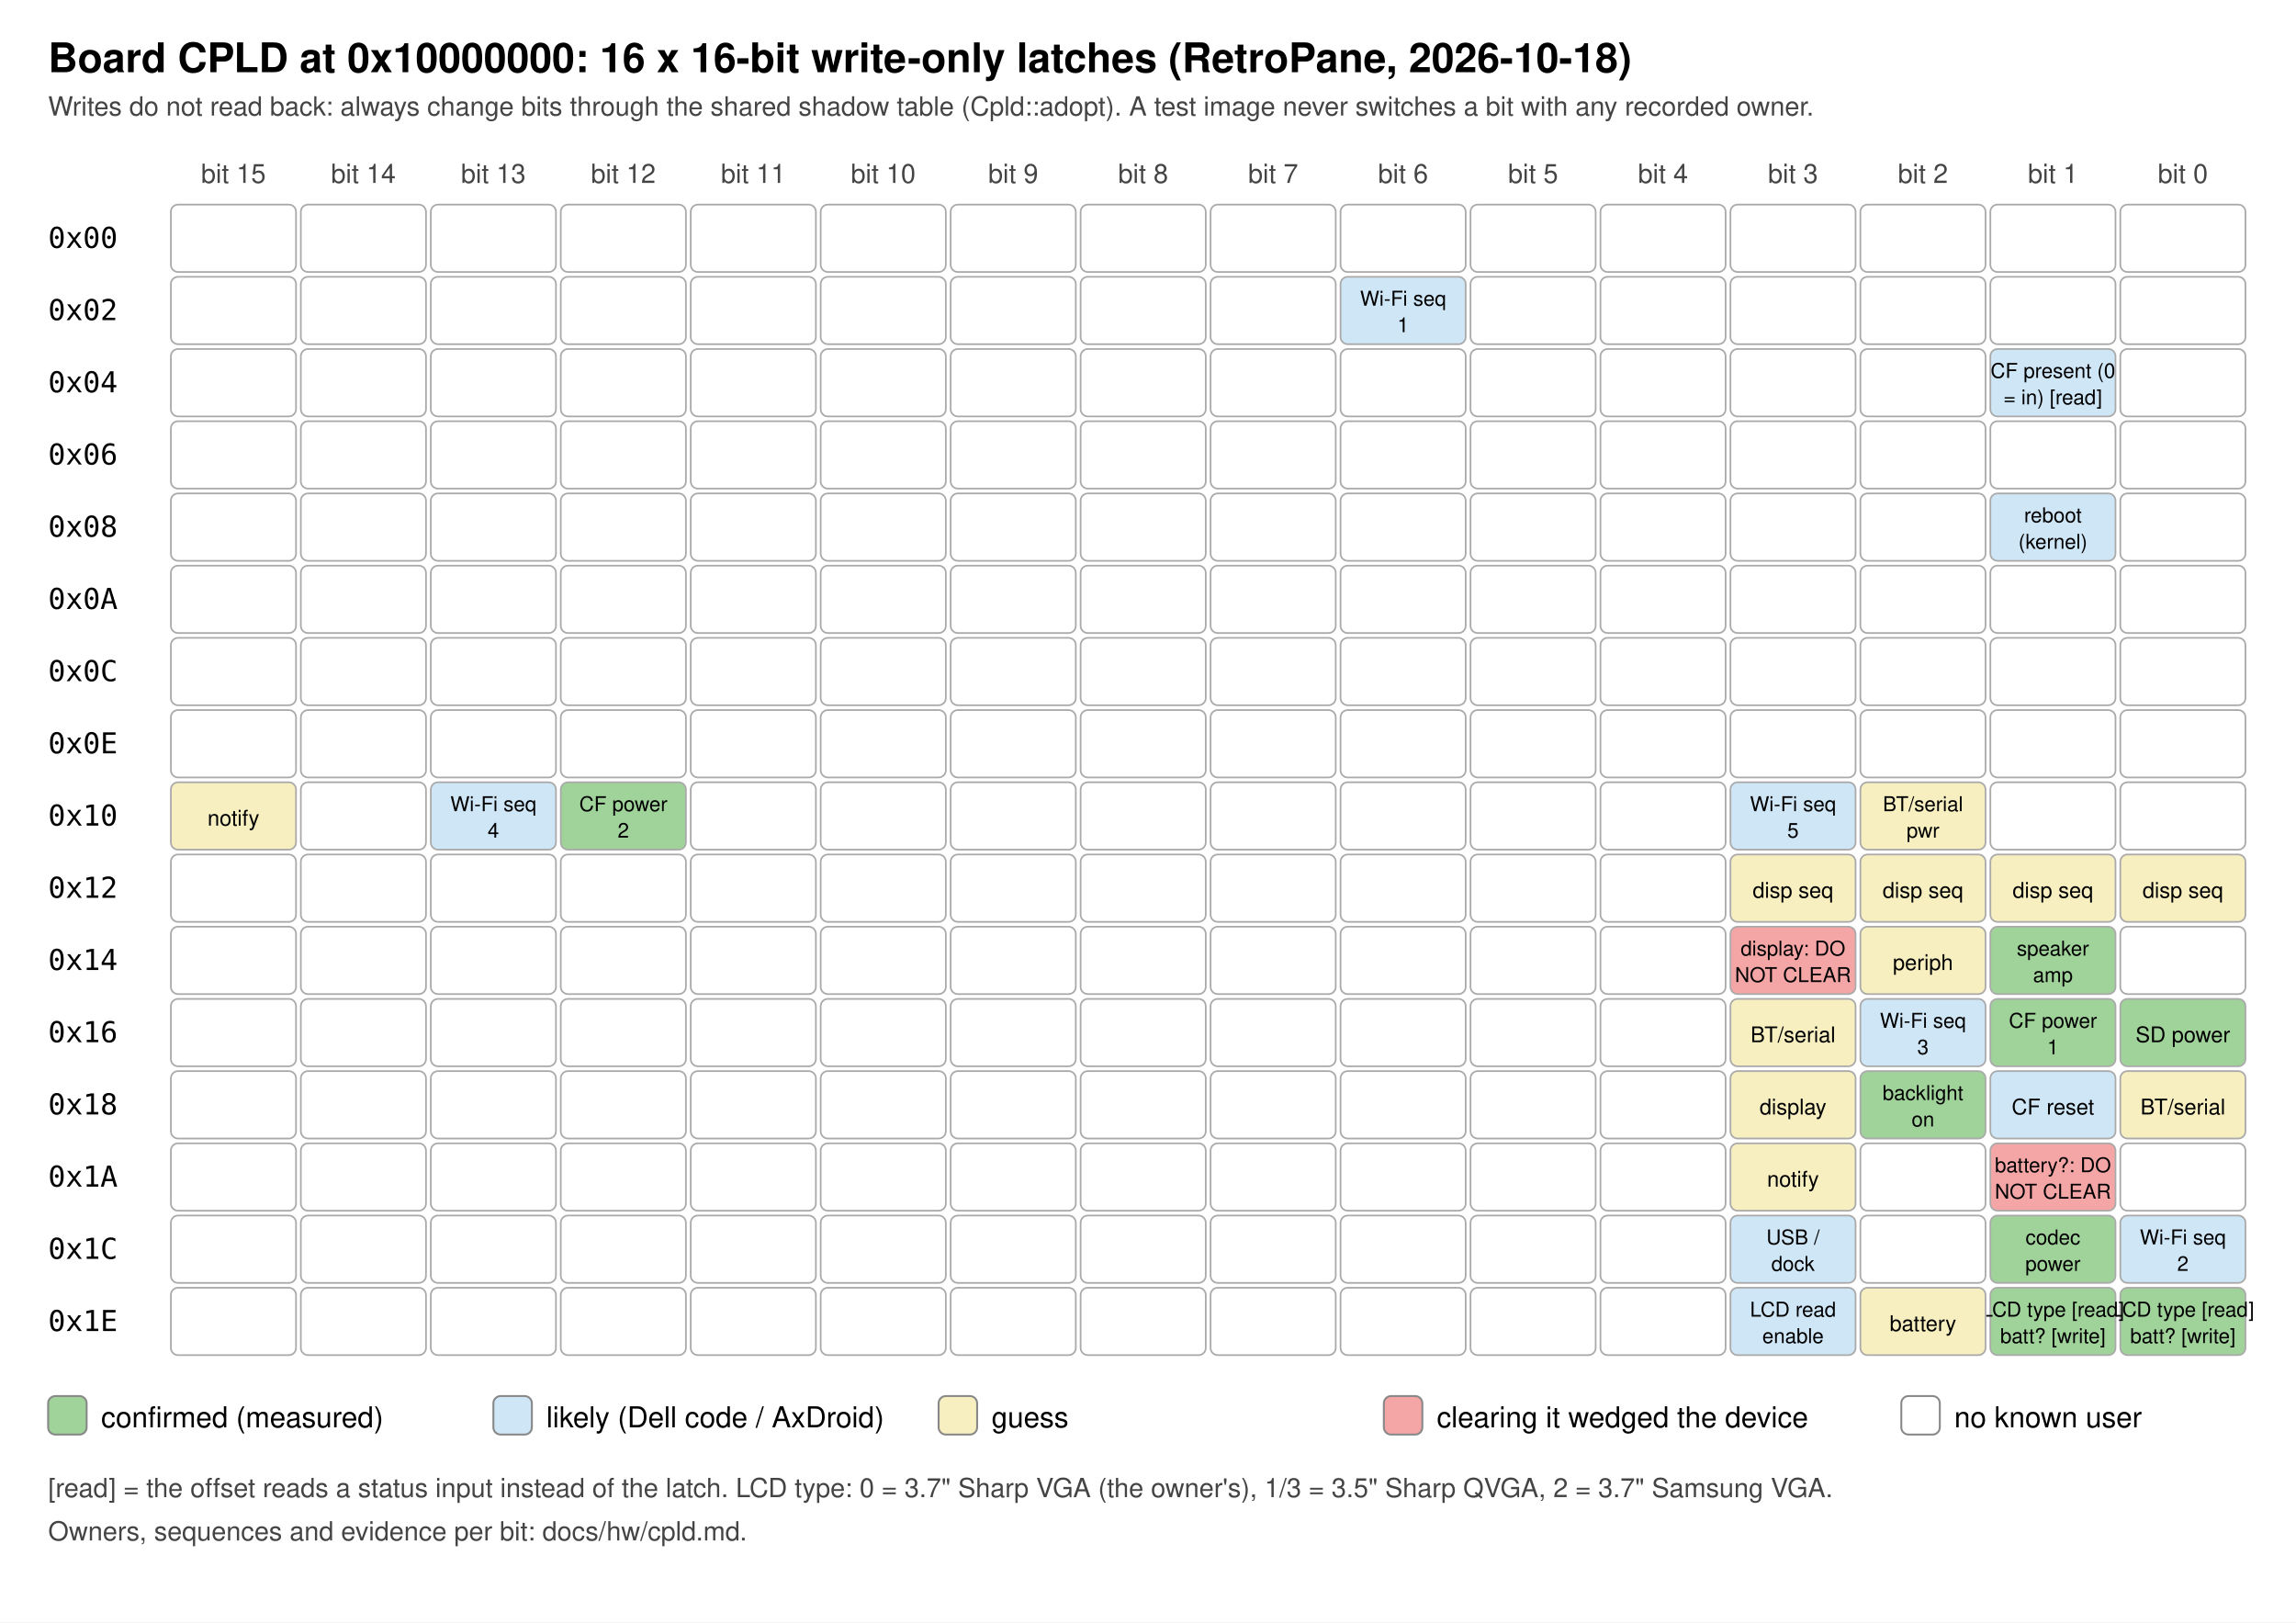
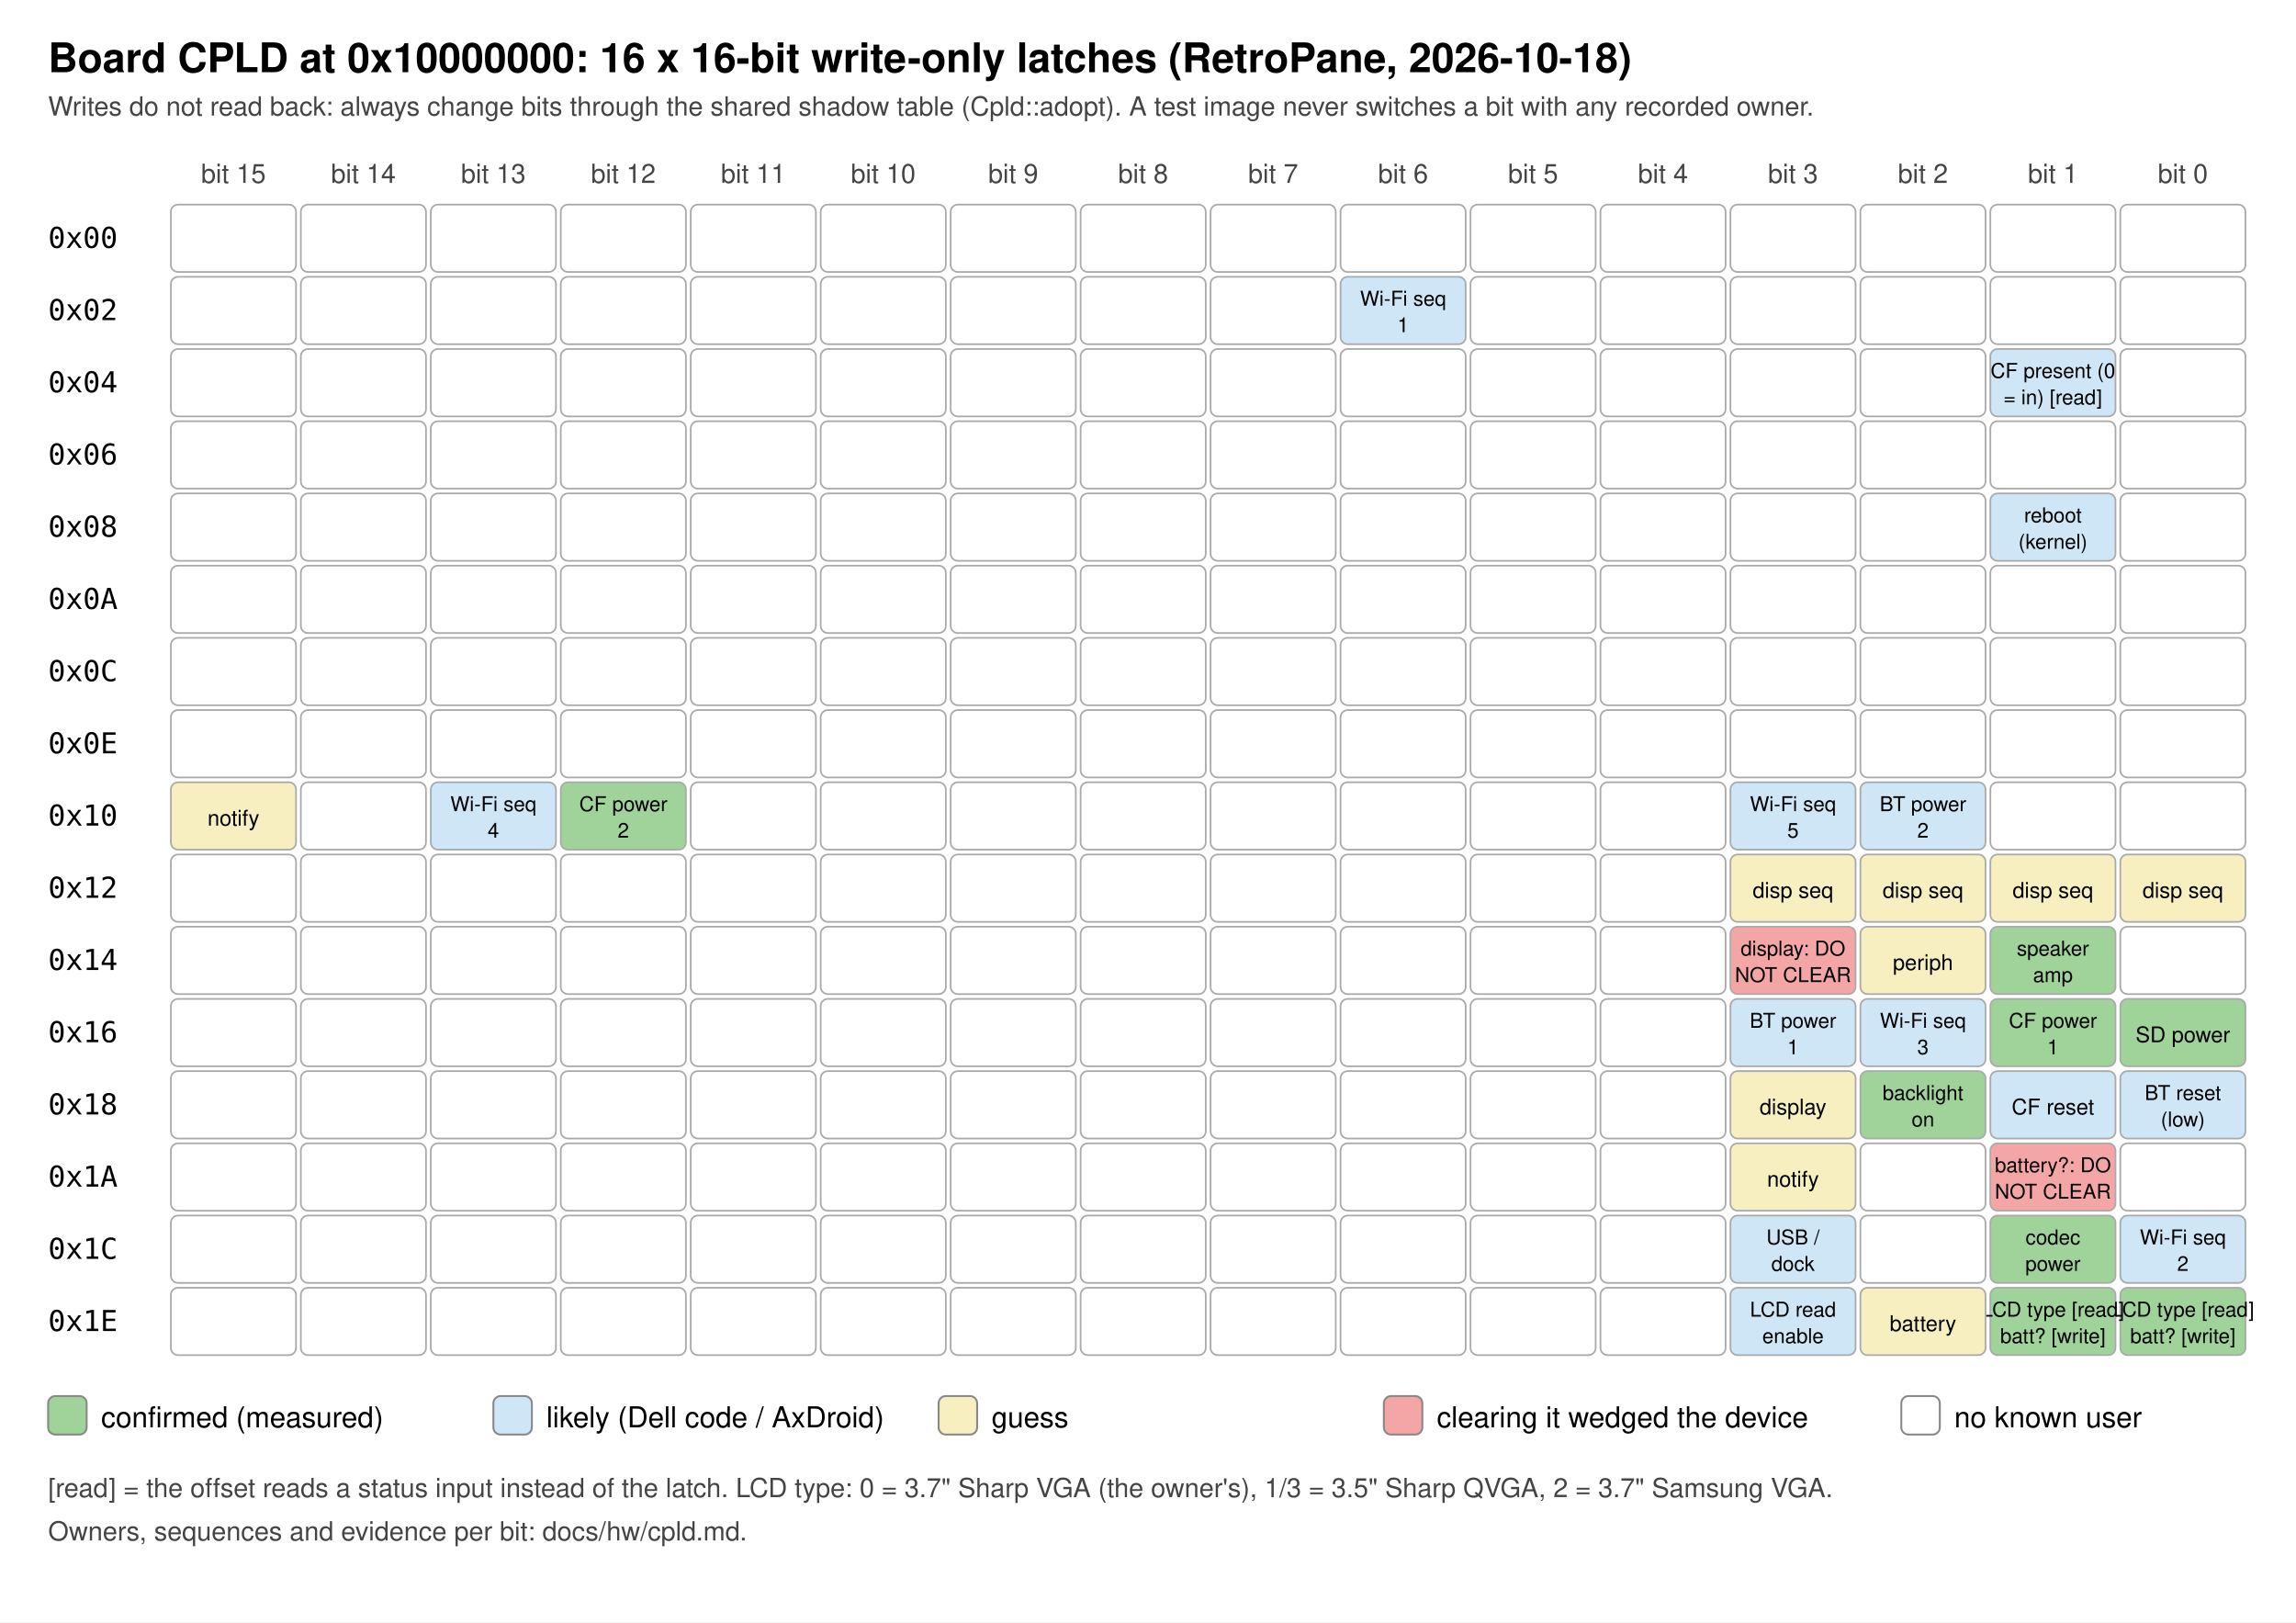
<svg xmlns="http://www.w3.org/2000/svg" viewBox="0 0 954 674" font-family="Segoe UI, Helvetica, Arial, sans-serif">
  <rect width="954" height="674" fill="#fff" />
  <text x="20" y="30" font-size="17" font-weight="600">Board CPLD at 0x10000000: 16 x 16-bit write-only latches (RetroPane, 2026-10-18)</text>
  <text x="20" y="48" font-size="11" fill="#444">Writes do not read back: always change bits through the shared shadow table (Cpld::adopt). A test image never switches a bit with any recorded owner.</text>
  <text x="907.0" y="76" font-size="11" text-anchor="middle" fill="#444">bit 0</text>
  <text x="853.0" y="76" font-size="11" text-anchor="middle" fill="#444">bit 1</text>
  <text x="799.0" y="76" font-size="11" text-anchor="middle" fill="#444">bit 2</text>
  <text x="745.0" y="76" font-size="11" text-anchor="middle" fill="#444">bit 3</text>
  <text x="691.0" y="76" font-size="11" text-anchor="middle" fill="#444">bit 4</text>
  <text x="637.0" y="76" font-size="11" text-anchor="middle" fill="#444">bit 5</text>
  <text x="583.0" y="76" font-size="11" text-anchor="middle" fill="#444">bit 6</text>
  <text x="529.0" y="76" font-size="11" text-anchor="middle" fill="#444">bit 7</text>
  <text x="475.0" y="76" font-size="11" text-anchor="middle" fill="#444">bit 8</text>
  <text x="421.0" y="76" font-size="11" text-anchor="middle" fill="#444">bit 9</text>
  <text x="367.0" y="76" font-size="11" text-anchor="middle" fill="#444">bit 10</text>
  <text x="313.0" y="76" font-size="11" text-anchor="middle" fill="#444">bit 11</text>
  <text x="259.0" y="76" font-size="11" text-anchor="middle" fill="#444">bit 12</text>
  <text x="205.0" y="76" font-size="11" text-anchor="middle" fill="#444">bit 13</text>
  <text x="151.0" y="76" font-size="11" text-anchor="middle" fill="#444">bit 14</text>
  <text x="97.0" y="76" font-size="11" text-anchor="middle" fill="#444">bit 15</text>
  <text x="20" y="103" font-size="12" font-family="Consolas, monospace">0x00</text>
  <rect x="881" y="85" width="52" height="28" rx="3" fill="#ffffff" stroke="#aaa" stroke-width="0.7" />
  <rect x="827" y="85" width="52" height="28" rx="3" fill="#ffffff" stroke="#aaa" stroke-width="0.7" />
  <rect x="773" y="85" width="52" height="28" rx="3" fill="#ffffff" stroke="#aaa" stroke-width="0.7" />
  <rect x="719" y="85" width="52" height="28" rx="3" fill="#ffffff" stroke="#aaa" stroke-width="0.7" />
  <rect x="665" y="85" width="52" height="28" rx="3" fill="#ffffff" stroke="#aaa" stroke-width="0.7" />
  <rect x="611" y="85" width="52" height="28" rx="3" fill="#ffffff" stroke="#aaa" stroke-width="0.7" />
  <rect x="557" y="85" width="52" height="28" rx="3" fill="#ffffff" stroke="#aaa" stroke-width="0.7" />
  <rect x="503" y="85" width="52" height="28" rx="3" fill="#ffffff" stroke="#aaa" stroke-width="0.7" />
  <rect x="449" y="85" width="52" height="28" rx="3" fill="#ffffff" stroke="#aaa" stroke-width="0.7" />
  <rect x="395" y="85" width="52" height="28" rx="3" fill="#ffffff" stroke="#aaa" stroke-width="0.7" />
  <rect x="341" y="85" width="52" height="28" rx="3" fill="#ffffff" stroke="#aaa" stroke-width="0.7" />
  <rect x="287" y="85" width="52" height="28" rx="3" fill="#ffffff" stroke="#aaa" stroke-width="0.7" />
  <rect x="233" y="85" width="52" height="28" rx="3" fill="#ffffff" stroke="#aaa" stroke-width="0.7" />
  <rect x="179" y="85" width="52" height="28" rx="3" fill="#ffffff" stroke="#aaa" stroke-width="0.7" />
  <rect x="125" y="85" width="52" height="28" rx="3" fill="#ffffff" stroke="#aaa" stroke-width="0.7" />
  <rect x="71" y="85" width="52" height="28" rx="3" fill="#ffffff" stroke="#aaa" stroke-width="0.7" />
  <text x="20" y="133" font-size="12" font-family="Consolas, monospace">0x02</text>
  <rect x="881" y="115" width="52" height="28" rx="3" fill="#ffffff" stroke="#aaa" stroke-width="0.7" />
  <rect x="827" y="115" width="52" height="28" rx="3" fill="#ffffff" stroke="#aaa" stroke-width="0.7" />
  <rect x="773" y="115" width="52" height="28" rx="3" fill="#ffffff" stroke="#aaa" stroke-width="0.7" />
  <rect x="719" y="115" width="52" height="28" rx="3" fill="#ffffff" stroke="#aaa" stroke-width="0.7" />
  <rect x="665" y="115" width="52" height="28" rx="3" fill="#ffffff" stroke="#aaa" stroke-width="0.7" />
  <rect x="611" y="115" width="52" height="28" rx="3" fill="#ffffff" stroke="#aaa" stroke-width="0.7" />
  <rect x="557" y="115" width="52" height="28" rx="3" fill="#cfe6f7" stroke="#aaa" stroke-width="0.7" />
  <text x="583.0" y="127" font-size="8.5" text-anchor="middle">Wi-Fi seq</text>
  <text x="583.0" y="138" font-size="8.5" text-anchor="middle">1</text>
  <rect x="503" y="115" width="52" height="28" rx="3" fill="#ffffff" stroke="#aaa" stroke-width="0.7" />
  <rect x="449" y="115" width="52" height="28" rx="3" fill="#ffffff" stroke="#aaa" stroke-width="0.7" />
  <rect x="395" y="115" width="52" height="28" rx="3" fill="#ffffff" stroke="#aaa" stroke-width="0.7" />
  <rect x="341" y="115" width="52" height="28" rx="3" fill="#ffffff" stroke="#aaa" stroke-width="0.7" />
  <rect x="287" y="115" width="52" height="28" rx="3" fill="#ffffff" stroke="#aaa" stroke-width="0.7" />
  <rect x="233" y="115" width="52" height="28" rx="3" fill="#ffffff" stroke="#aaa" stroke-width="0.7" />
  <rect x="179" y="115" width="52" height="28" rx="3" fill="#ffffff" stroke="#aaa" stroke-width="0.7" />
  <rect x="125" y="115" width="52" height="28" rx="3" fill="#ffffff" stroke="#aaa" stroke-width="0.7" />
  <rect x="71" y="115" width="52" height="28" rx="3" fill="#ffffff" stroke="#aaa" stroke-width="0.7" />
  <text x="20" y="163" font-size="12" font-family="Consolas, monospace">0x04</text>
  <rect x="881" y="145" width="52" height="28" rx="3" fill="#ffffff" stroke="#aaa" stroke-width="0.7" />
  <rect x="827" y="145" width="52" height="28" rx="3" fill="#cfe6f7" stroke="#aaa" stroke-width="0.7" />
  <text x="853.0" y="157" font-size="8.5" text-anchor="middle">CF present (0</text>
  <text x="853.0" y="168" font-size="8.5" text-anchor="middle">= in) [read]</text>
  <rect x="773" y="145" width="52" height="28" rx="3" fill="#ffffff" stroke="#aaa" stroke-width="0.7" />
  <rect x="719" y="145" width="52" height="28" rx="3" fill="#ffffff" stroke="#aaa" stroke-width="0.7" />
  <rect x="665" y="145" width="52" height="28" rx="3" fill="#ffffff" stroke="#aaa" stroke-width="0.7" />
  <rect x="611" y="145" width="52" height="28" rx="3" fill="#ffffff" stroke="#aaa" stroke-width="0.7" />
  <rect x="557" y="145" width="52" height="28" rx="3" fill="#ffffff" stroke="#aaa" stroke-width="0.7" />
  <rect x="503" y="145" width="52" height="28" rx="3" fill="#ffffff" stroke="#aaa" stroke-width="0.7" />
  <rect x="449" y="145" width="52" height="28" rx="3" fill="#ffffff" stroke="#aaa" stroke-width="0.7" />
  <rect x="395" y="145" width="52" height="28" rx="3" fill="#ffffff" stroke="#aaa" stroke-width="0.7" />
  <rect x="341" y="145" width="52" height="28" rx="3" fill="#ffffff" stroke="#aaa" stroke-width="0.7" />
  <rect x="287" y="145" width="52" height="28" rx="3" fill="#ffffff" stroke="#aaa" stroke-width="0.7" />
  <rect x="233" y="145" width="52" height="28" rx="3" fill="#ffffff" stroke="#aaa" stroke-width="0.7" />
  <rect x="179" y="145" width="52" height="28" rx="3" fill="#ffffff" stroke="#aaa" stroke-width="0.7" />
  <rect x="125" y="145" width="52" height="28" rx="3" fill="#ffffff" stroke="#aaa" stroke-width="0.7" />
  <rect x="71" y="145" width="52" height="28" rx="3" fill="#ffffff" stroke="#aaa" stroke-width="0.7" />
  <text x="20" y="193" font-size="12" font-family="Consolas, monospace">0x06</text>
  <rect x="881" y="175" width="52" height="28" rx="3" fill="#ffffff" stroke="#aaa" stroke-width="0.7" />
  <rect x="827" y="175" width="52" height="28" rx="3" fill="#ffffff" stroke="#aaa" stroke-width="0.7" />
  <rect x="773" y="175" width="52" height="28" rx="3" fill="#ffffff" stroke="#aaa" stroke-width="0.7" />
  <rect x="719" y="175" width="52" height="28" rx="3" fill="#ffffff" stroke="#aaa" stroke-width="0.7" />
  <rect x="665" y="175" width="52" height="28" rx="3" fill="#ffffff" stroke="#aaa" stroke-width="0.7" />
  <rect x="611" y="175" width="52" height="28" rx="3" fill="#ffffff" stroke="#aaa" stroke-width="0.7" />
  <rect x="557" y="175" width="52" height="28" rx="3" fill="#ffffff" stroke="#aaa" stroke-width="0.7" />
  <rect x="503" y="175" width="52" height="28" rx="3" fill="#ffffff" stroke="#aaa" stroke-width="0.7" />
  <rect x="449" y="175" width="52" height="28" rx="3" fill="#ffffff" stroke="#aaa" stroke-width="0.7" />
  <rect x="395" y="175" width="52" height="28" rx="3" fill="#ffffff" stroke="#aaa" stroke-width="0.7" />
  <rect x="341" y="175" width="52" height="28" rx="3" fill="#ffffff" stroke="#aaa" stroke-width="0.7" />
  <rect x="287" y="175" width="52" height="28" rx="3" fill="#ffffff" stroke="#aaa" stroke-width="0.7" />
  <rect x="233" y="175" width="52" height="28" rx="3" fill="#ffffff" stroke="#aaa" stroke-width="0.7" />
  <rect x="179" y="175" width="52" height="28" rx="3" fill="#ffffff" stroke="#aaa" stroke-width="0.7" />
  <rect x="125" y="175" width="52" height="28" rx="3" fill="#ffffff" stroke="#aaa" stroke-width="0.7" />
  <rect x="71" y="175" width="52" height="28" rx="3" fill="#ffffff" stroke="#aaa" stroke-width="0.7" />
  <text x="20" y="223" font-size="12" font-family="Consolas, monospace">0x08</text>
  <rect x="881" y="205" width="52" height="28" rx="3" fill="#ffffff" stroke="#aaa" stroke-width="0.7" />
  <rect x="827" y="205" width="52" height="28" rx="3" fill="#cfe6f7" stroke="#aaa" stroke-width="0.7" />
  <text x="853.0" y="217" font-size="8.5" text-anchor="middle">reboot</text>
  <text x="853.0" y="228" font-size="8.5" text-anchor="middle">(kernel)</text>
  <rect x="773" y="205" width="52" height="28" rx="3" fill="#ffffff" stroke="#aaa" stroke-width="0.7" />
  <rect x="719" y="205" width="52" height="28" rx="3" fill="#ffffff" stroke="#aaa" stroke-width="0.7" />
  <rect x="665" y="205" width="52" height="28" rx="3" fill="#ffffff" stroke="#aaa" stroke-width="0.7" />
  <rect x="611" y="205" width="52" height="28" rx="3" fill="#ffffff" stroke="#aaa" stroke-width="0.7" />
  <rect x="557" y="205" width="52" height="28" rx="3" fill="#ffffff" stroke="#aaa" stroke-width="0.7" />
  <rect x="503" y="205" width="52" height="28" rx="3" fill="#ffffff" stroke="#aaa" stroke-width="0.7" />
  <rect x="449" y="205" width="52" height="28" rx="3" fill="#ffffff" stroke="#aaa" stroke-width="0.7" />
  <rect x="395" y="205" width="52" height="28" rx="3" fill="#ffffff" stroke="#aaa" stroke-width="0.7" />
  <rect x="341" y="205" width="52" height="28" rx="3" fill="#ffffff" stroke="#aaa" stroke-width="0.7" />
  <rect x="287" y="205" width="52" height="28" rx="3" fill="#ffffff" stroke="#aaa" stroke-width="0.7" />
  <rect x="233" y="205" width="52" height="28" rx="3" fill="#ffffff" stroke="#aaa" stroke-width="0.7" />
  <rect x="179" y="205" width="52" height="28" rx="3" fill="#ffffff" stroke="#aaa" stroke-width="0.7" />
  <rect x="125" y="205" width="52" height="28" rx="3" fill="#ffffff" stroke="#aaa" stroke-width="0.7" />
  <rect x="71" y="205" width="52" height="28" rx="3" fill="#ffffff" stroke="#aaa" stroke-width="0.7" />
  <text x="20" y="253" font-size="12" font-family="Consolas, monospace">0x0A</text>
  <rect x="881" y="235" width="52" height="28" rx="3" fill="#ffffff" stroke="#aaa" stroke-width="0.7" />
  <rect x="827" y="235" width="52" height="28" rx="3" fill="#ffffff" stroke="#aaa" stroke-width="0.7" />
  <rect x="773" y="235" width="52" height="28" rx="3" fill="#ffffff" stroke="#aaa" stroke-width="0.7" />
  <rect x="719" y="235" width="52" height="28" rx="3" fill="#ffffff" stroke="#aaa" stroke-width="0.7" />
  <rect x="665" y="235" width="52" height="28" rx="3" fill="#ffffff" stroke="#aaa" stroke-width="0.7" />
  <rect x="611" y="235" width="52" height="28" rx="3" fill="#ffffff" stroke="#aaa" stroke-width="0.7" />
  <rect x="557" y="235" width="52" height="28" rx="3" fill="#ffffff" stroke="#aaa" stroke-width="0.7" />
  <rect x="503" y="235" width="52" height="28" rx="3" fill="#ffffff" stroke="#aaa" stroke-width="0.7" />
  <rect x="449" y="235" width="52" height="28" rx="3" fill="#ffffff" stroke="#aaa" stroke-width="0.7" />
  <rect x="395" y="235" width="52" height="28" rx="3" fill="#ffffff" stroke="#aaa" stroke-width="0.7" />
  <rect x="341" y="235" width="52" height="28" rx="3" fill="#ffffff" stroke="#aaa" stroke-width="0.7" />
  <rect x="287" y="235" width="52" height="28" rx="3" fill="#ffffff" stroke="#aaa" stroke-width="0.7" />
  <rect x="233" y="235" width="52" height="28" rx="3" fill="#ffffff" stroke="#aaa" stroke-width="0.7" />
  <rect x="179" y="235" width="52" height="28" rx="3" fill="#ffffff" stroke="#aaa" stroke-width="0.7" />
  <rect x="125" y="235" width="52" height="28" rx="3" fill="#ffffff" stroke="#aaa" stroke-width="0.7" />
  <rect x="71" y="235" width="52" height="28" rx="3" fill="#ffffff" stroke="#aaa" stroke-width="0.7" />
  <text x="20" y="283" font-size="12" font-family="Consolas, monospace">0x0C</text>
  <rect x="881" y="265" width="52" height="28" rx="3" fill="#ffffff" stroke="#aaa" stroke-width="0.7" />
  <rect x="827" y="265" width="52" height="28" rx="3" fill="#ffffff" stroke="#aaa" stroke-width="0.7" />
  <rect x="773" y="265" width="52" height="28" rx="3" fill="#ffffff" stroke="#aaa" stroke-width="0.7" />
  <rect x="719" y="265" width="52" height="28" rx="3" fill="#ffffff" stroke="#aaa" stroke-width="0.7" />
  <rect x="665" y="265" width="52" height="28" rx="3" fill="#ffffff" stroke="#aaa" stroke-width="0.7" />
  <rect x="611" y="265" width="52" height="28" rx="3" fill="#ffffff" stroke="#aaa" stroke-width="0.7" />
  <rect x="557" y="265" width="52" height="28" rx="3" fill="#ffffff" stroke="#aaa" stroke-width="0.7" />
  <rect x="503" y="265" width="52" height="28" rx="3" fill="#ffffff" stroke="#aaa" stroke-width="0.7" />
  <rect x="449" y="265" width="52" height="28" rx="3" fill="#ffffff" stroke="#aaa" stroke-width="0.7" />
  <rect x="395" y="265" width="52" height="28" rx="3" fill="#ffffff" stroke="#aaa" stroke-width="0.7" />
  <rect x="341" y="265" width="52" height="28" rx="3" fill="#ffffff" stroke="#aaa" stroke-width="0.7" />
  <rect x="287" y="265" width="52" height="28" rx="3" fill="#ffffff" stroke="#aaa" stroke-width="0.7" />
  <rect x="233" y="265" width="52" height="28" rx="3" fill="#ffffff" stroke="#aaa" stroke-width="0.7" />
  <rect x="179" y="265" width="52" height="28" rx="3" fill="#ffffff" stroke="#aaa" stroke-width="0.7" />
  <rect x="125" y="265" width="52" height="28" rx="3" fill="#ffffff" stroke="#aaa" stroke-width="0.7" />
  <rect x="71" y="265" width="52" height="28" rx="3" fill="#ffffff" stroke="#aaa" stroke-width="0.7" />
  <text x="20" y="313" font-size="12" font-family="Consolas, monospace">0x0E</text>
  <rect x="881" y="295" width="52" height="28" rx="3" fill="#ffffff" stroke="#aaa" stroke-width="0.7" />
  <rect x="827" y="295" width="52" height="28" rx="3" fill="#ffffff" stroke="#aaa" stroke-width="0.7" />
  <rect x="773" y="295" width="52" height="28" rx="3" fill="#ffffff" stroke="#aaa" stroke-width="0.7" />
  <rect x="719" y="295" width="52" height="28" rx="3" fill="#ffffff" stroke="#aaa" stroke-width="0.7" />
  <rect x="665" y="295" width="52" height="28" rx="3" fill="#ffffff" stroke="#aaa" stroke-width="0.7" />
  <rect x="611" y="295" width="52" height="28" rx="3" fill="#ffffff" stroke="#aaa" stroke-width="0.7" />
  <rect x="557" y="295" width="52" height="28" rx="3" fill="#ffffff" stroke="#aaa" stroke-width="0.7" />
  <rect x="503" y="295" width="52" height="28" rx="3" fill="#ffffff" stroke="#aaa" stroke-width="0.7" />
  <rect x="449" y="295" width="52" height="28" rx="3" fill="#ffffff" stroke="#aaa" stroke-width="0.7" />
  <rect x="395" y="295" width="52" height="28" rx="3" fill="#ffffff" stroke="#aaa" stroke-width="0.7" />
  <rect x="341" y="295" width="52" height="28" rx="3" fill="#ffffff" stroke="#aaa" stroke-width="0.7" />
  <rect x="287" y="295" width="52" height="28" rx="3" fill="#ffffff" stroke="#aaa" stroke-width="0.7" />
  <rect x="233" y="295" width="52" height="28" rx="3" fill="#ffffff" stroke="#aaa" stroke-width="0.7" />
  <rect x="179" y="295" width="52" height="28" rx="3" fill="#ffffff" stroke="#aaa" stroke-width="0.7" />
  <rect x="125" y="295" width="52" height="28" rx="3" fill="#ffffff" stroke="#aaa" stroke-width="0.7" />
  <rect x="71" y="295" width="52" height="28" rx="3" fill="#ffffff" stroke="#aaa" stroke-width="0.7" />
  <text x="20" y="343" font-size="12" font-family="Consolas, monospace">0x10</text>
  <rect x="881" y="325" width="52" height="28" rx="3" fill="#ffffff" stroke="#aaa" stroke-width="0.7" />
  <rect x="827" y="325" width="52" height="28" rx="3" fill="#ffffff" stroke="#aaa" stroke-width="0.7" />
-   <rect x="773" y="325" width="52" height="28" rx="3" fill="#f7efc0" stroke="#aaa" stroke-width="0.7" />
-   <text x="799.0" y="337" font-size="8.5" text-anchor="middle">BT/serial</text>
-   <text x="799.0" y="348" font-size="8.5" text-anchor="middle">pwr</text>
+   <rect x="773" y="325" width="52" height="28" rx="3" fill="#cfe6f7" stroke="#aaa" stroke-width="0.7" />
+   <text x="799.0" y="337" font-size="8.5" text-anchor="middle">BT power</text>
+   <text x="799.0" y="348" font-size="8.5" text-anchor="middle">2</text>
  <rect x="719" y="325" width="52" height="28" rx="3" fill="#cfe6f7" stroke="#aaa" stroke-width="0.7" />
  <text x="745.0" y="337" font-size="8.5" text-anchor="middle">Wi-Fi seq</text>
  <text x="745.0" y="348" font-size="8.5" text-anchor="middle">5</text>
  <rect x="665" y="325" width="52" height="28" rx="3" fill="#ffffff" stroke="#aaa" stroke-width="0.7" />
  <rect x="611" y="325" width="52" height="28" rx="3" fill="#ffffff" stroke="#aaa" stroke-width="0.7" />
  <rect x="557" y="325" width="52" height="28" rx="3" fill="#ffffff" stroke="#aaa" stroke-width="0.7" />
  <rect x="503" y="325" width="52" height="28" rx="3" fill="#ffffff" stroke="#aaa" stroke-width="0.7" />
  <rect x="449" y="325" width="52" height="28" rx="3" fill="#ffffff" stroke="#aaa" stroke-width="0.7" />
  <rect x="395" y="325" width="52" height="28" rx="3" fill="#ffffff" stroke="#aaa" stroke-width="0.7" />
  <rect x="341" y="325" width="52" height="28" rx="3" fill="#ffffff" stroke="#aaa" stroke-width="0.7" />
  <rect x="287" y="325" width="52" height="28" rx="3" fill="#ffffff" stroke="#aaa" stroke-width="0.7" />
  <rect x="233" y="325" width="52" height="28" rx="3" fill="#9fd39a" stroke="#aaa" stroke-width="0.7" />
  <text x="259.0" y="337" font-size="8.5" text-anchor="middle">CF power</text>
  <text x="259.0" y="348" font-size="8.5" text-anchor="middle">2</text>
  <rect x="179" y="325" width="52" height="28" rx="3" fill="#cfe6f7" stroke="#aaa" stroke-width="0.7" />
  <text x="205.0" y="337" font-size="8.5" text-anchor="middle">Wi-Fi seq</text>
  <text x="205.0" y="348" font-size="8.5" text-anchor="middle">4</text>
  <rect x="125" y="325" width="52" height="28" rx="3" fill="#ffffff" stroke="#aaa" stroke-width="0.7" />
  <rect x="71" y="325" width="52" height="28" rx="3" fill="#f7efc0" stroke="#aaa" stroke-width="0.7" />
  <text x="97.0" y="343" font-size="9" text-anchor="middle">notify</text>
  <text x="20" y="373" font-size="12" font-family="Consolas, monospace">0x12</text>
  <rect x="881" y="355" width="52" height="28" rx="3" fill="#f7efc0" stroke="#aaa" stroke-width="0.7" />
  <text x="907.0" y="373" font-size="9" text-anchor="middle">disp seq</text>
  <rect x="827" y="355" width="52" height="28" rx="3" fill="#f7efc0" stroke="#aaa" stroke-width="0.7" />
  <text x="853.0" y="373" font-size="9" text-anchor="middle">disp seq</text>
  <rect x="773" y="355" width="52" height="28" rx="3" fill="#f7efc0" stroke="#aaa" stroke-width="0.7" />
  <text x="799.0" y="373" font-size="9" text-anchor="middle">disp seq</text>
  <rect x="719" y="355" width="52" height="28" rx="3" fill="#f7efc0" stroke="#aaa" stroke-width="0.7" />
  <text x="745.0" y="373" font-size="9" text-anchor="middle">disp seq</text>
  <rect x="665" y="355" width="52" height="28" rx="3" fill="#ffffff" stroke="#aaa" stroke-width="0.7" />
  <rect x="611" y="355" width="52" height="28" rx="3" fill="#ffffff" stroke="#aaa" stroke-width="0.7" />
  <rect x="557" y="355" width="52" height="28" rx="3" fill="#ffffff" stroke="#aaa" stroke-width="0.7" />
  <rect x="503" y="355" width="52" height="28" rx="3" fill="#ffffff" stroke="#aaa" stroke-width="0.7" />
  <rect x="449" y="355" width="52" height="28" rx="3" fill="#ffffff" stroke="#aaa" stroke-width="0.7" />
  <rect x="395" y="355" width="52" height="28" rx="3" fill="#ffffff" stroke="#aaa" stroke-width="0.7" />
  <rect x="341" y="355" width="52" height="28" rx="3" fill="#ffffff" stroke="#aaa" stroke-width="0.7" />
  <rect x="287" y="355" width="52" height="28" rx="3" fill="#ffffff" stroke="#aaa" stroke-width="0.7" />
  <rect x="233" y="355" width="52" height="28" rx="3" fill="#ffffff" stroke="#aaa" stroke-width="0.7" />
  <rect x="179" y="355" width="52" height="28" rx="3" fill="#ffffff" stroke="#aaa" stroke-width="0.7" />
  <rect x="125" y="355" width="52" height="28" rx="3" fill="#ffffff" stroke="#aaa" stroke-width="0.7" />
  <rect x="71" y="355" width="52" height="28" rx="3" fill="#ffffff" stroke="#aaa" stroke-width="0.7" />
  <text x="20" y="403" font-size="12" font-family="Consolas, monospace">0x14</text>
  <rect x="881" y="385" width="52" height="28" rx="3" fill="#ffffff" stroke="#aaa" stroke-width="0.7" />
  <rect x="827" y="385" width="52" height="28" rx="3" fill="#9fd39a" stroke="#aaa" stroke-width="0.7" />
  <text x="853.0" y="397" font-size="8.5" text-anchor="middle">speaker</text>
  <text x="853.0" y="408" font-size="8.5" text-anchor="middle">amp</text>
  <rect x="773" y="385" width="52" height="28" rx="3" fill="#f7efc0" stroke="#aaa" stroke-width="0.7" />
  <text x="799.0" y="403" font-size="9" text-anchor="middle">periph</text>
  <rect x="719" y="385" width="52" height="28" rx="3" fill="#f4a6a6" stroke="#aaa" stroke-width="0.7" />
  <text x="745.0" y="397" font-size="8.5" text-anchor="middle">display: DO</text>
  <text x="745.0" y="408" font-size="8.5" text-anchor="middle">NOT CLEAR</text>
  <rect x="665" y="385" width="52" height="28" rx="3" fill="#ffffff" stroke="#aaa" stroke-width="0.7" />
  <rect x="611" y="385" width="52" height="28" rx="3" fill="#ffffff" stroke="#aaa" stroke-width="0.7" />
  <rect x="557" y="385" width="52" height="28" rx="3" fill="#ffffff" stroke="#aaa" stroke-width="0.7" />
  <rect x="503" y="385" width="52" height="28" rx="3" fill="#ffffff" stroke="#aaa" stroke-width="0.7" />
  <rect x="449" y="385" width="52" height="28" rx="3" fill="#ffffff" stroke="#aaa" stroke-width="0.7" />
  <rect x="395" y="385" width="52" height="28" rx="3" fill="#ffffff" stroke="#aaa" stroke-width="0.7" />
  <rect x="341" y="385" width="52" height="28" rx="3" fill="#ffffff" stroke="#aaa" stroke-width="0.7" />
  <rect x="287" y="385" width="52" height="28" rx="3" fill="#ffffff" stroke="#aaa" stroke-width="0.7" />
  <rect x="233" y="385" width="52" height="28" rx="3" fill="#ffffff" stroke="#aaa" stroke-width="0.7" />
  <rect x="179" y="385" width="52" height="28" rx="3" fill="#ffffff" stroke="#aaa" stroke-width="0.7" />
  <rect x="125" y="385" width="52" height="28" rx="3" fill="#ffffff" stroke="#aaa" stroke-width="0.7" />
  <rect x="71" y="385" width="52" height="28" rx="3" fill="#ffffff" stroke="#aaa" stroke-width="0.7" />
  <text x="20" y="433" font-size="12" font-family="Consolas, monospace">0x16</text>
  <rect x="881" y="415" width="52" height="28" rx="3" fill="#9fd39a" stroke="#aaa" stroke-width="0.7" />
  <text x="907.0" y="433" font-size="9" text-anchor="middle">SD power</text>
  <rect x="827" y="415" width="52" height="28" rx="3" fill="#9fd39a" stroke="#aaa" stroke-width="0.7" />
  <text x="853.0" y="427" font-size="8.5" text-anchor="middle">CF power</text>
  <text x="853.0" y="438" font-size="8.5" text-anchor="middle">1</text>
  <rect x="773" y="415" width="52" height="28" rx="3" fill="#cfe6f7" stroke="#aaa" stroke-width="0.7" />
  <text x="799.0" y="427" font-size="8.5" text-anchor="middle">Wi-Fi seq</text>
  <text x="799.0" y="438" font-size="8.5" text-anchor="middle">3</text>
-   <rect x="719" y="415" width="52" height="28" rx="3" fill="#f7efc0" stroke="#aaa" stroke-width="0.7" />
-   <text x="745.0" y="433" font-size="9" text-anchor="middle">BT/serial</text>
+   <rect x="719" y="415" width="52" height="28" rx="3" fill="#cfe6f7" stroke="#aaa" stroke-width="0.7" />
+   <text x="745.0" y="427" font-size="8.5" text-anchor="middle">BT power</text>
+   <text x="745.0" y="438" font-size="8.5" text-anchor="middle">1</text>
  <rect x="665" y="415" width="52" height="28" rx="3" fill="#ffffff" stroke="#aaa" stroke-width="0.7" />
  <rect x="611" y="415" width="52" height="28" rx="3" fill="#ffffff" stroke="#aaa" stroke-width="0.7" />
  <rect x="557" y="415" width="52" height="28" rx="3" fill="#ffffff" stroke="#aaa" stroke-width="0.7" />
  <rect x="503" y="415" width="52" height="28" rx="3" fill="#ffffff" stroke="#aaa" stroke-width="0.7" />
  <rect x="449" y="415" width="52" height="28" rx="3" fill="#ffffff" stroke="#aaa" stroke-width="0.7" />
  <rect x="395" y="415" width="52" height="28" rx="3" fill="#ffffff" stroke="#aaa" stroke-width="0.7" />
  <rect x="341" y="415" width="52" height="28" rx="3" fill="#ffffff" stroke="#aaa" stroke-width="0.7" />
  <rect x="287" y="415" width="52" height="28" rx="3" fill="#ffffff" stroke="#aaa" stroke-width="0.7" />
  <rect x="233" y="415" width="52" height="28" rx="3" fill="#ffffff" stroke="#aaa" stroke-width="0.7" />
  <rect x="179" y="415" width="52" height="28" rx="3" fill="#ffffff" stroke="#aaa" stroke-width="0.7" />
  <rect x="125" y="415" width="52" height="28" rx="3" fill="#ffffff" stroke="#aaa" stroke-width="0.7" />
  <rect x="71" y="415" width="52" height="28" rx="3" fill="#ffffff" stroke="#aaa" stroke-width="0.7" />
  <text x="20" y="463" font-size="12" font-family="Consolas, monospace">0x18</text>
-   <rect x="881" y="445" width="52" height="28" rx="3" fill="#f7efc0" stroke="#aaa" stroke-width="0.7" />
-   <text x="907.0" y="463" font-size="9" text-anchor="middle">BT/serial</text>
+   <rect x="881" y="445" width="52" height="28" rx="3" fill="#cfe6f7" stroke="#aaa" stroke-width="0.7" />
+   <text x="907.0" y="457" font-size="8.5" text-anchor="middle">BT reset</text>
+   <text x="907.0" y="468" font-size="8.5" text-anchor="middle">(low)</text>
  <rect x="827" y="445" width="52" height="28" rx="3" fill="#cfe6f7" stroke="#aaa" stroke-width="0.7" />
  <text x="853.0" y="463" font-size="9" text-anchor="middle">CF reset</text>
  <rect x="773" y="445" width="52" height="28" rx="3" fill="#9fd39a" stroke="#aaa" stroke-width="0.7" />
  <text x="799.0" y="457" font-size="8.5" text-anchor="middle">backlight</text>
  <text x="799.0" y="468" font-size="8.5" text-anchor="middle">on</text>
  <rect x="719" y="445" width="52" height="28" rx="3" fill="#f7efc0" stroke="#aaa" stroke-width="0.7" />
  <text x="745.0" y="463" font-size="9" text-anchor="middle">display</text>
  <rect x="665" y="445" width="52" height="28" rx="3" fill="#ffffff" stroke="#aaa" stroke-width="0.7" />
  <rect x="611" y="445" width="52" height="28" rx="3" fill="#ffffff" stroke="#aaa" stroke-width="0.7" />
  <rect x="557" y="445" width="52" height="28" rx="3" fill="#ffffff" stroke="#aaa" stroke-width="0.7" />
  <rect x="503" y="445" width="52" height="28" rx="3" fill="#ffffff" stroke="#aaa" stroke-width="0.7" />
  <rect x="449" y="445" width="52" height="28" rx="3" fill="#ffffff" stroke="#aaa" stroke-width="0.7" />
  <rect x="395" y="445" width="52" height="28" rx="3" fill="#ffffff" stroke="#aaa" stroke-width="0.7" />
  <rect x="341" y="445" width="52" height="28" rx="3" fill="#ffffff" stroke="#aaa" stroke-width="0.7" />
  <rect x="287" y="445" width="52" height="28" rx="3" fill="#ffffff" stroke="#aaa" stroke-width="0.7" />
  <rect x="233" y="445" width="52" height="28" rx="3" fill="#ffffff" stroke="#aaa" stroke-width="0.7" />
  <rect x="179" y="445" width="52" height="28" rx="3" fill="#ffffff" stroke="#aaa" stroke-width="0.7" />
  <rect x="125" y="445" width="52" height="28" rx="3" fill="#ffffff" stroke="#aaa" stroke-width="0.7" />
  <rect x="71" y="445" width="52" height="28" rx="3" fill="#ffffff" stroke="#aaa" stroke-width="0.7" />
  <text x="20" y="493" font-size="12" font-family="Consolas, monospace">0x1A</text>
  <rect x="881" y="475" width="52" height="28" rx="3" fill="#ffffff" stroke="#aaa" stroke-width="0.7" />
  <rect x="827" y="475" width="52" height="28" rx="3" fill="#f4a6a6" stroke="#aaa" stroke-width="0.7" />
  <text x="853.0" y="487" font-size="8.5" text-anchor="middle">battery?: DO</text>
  <text x="853.0" y="498" font-size="8.5" text-anchor="middle">NOT CLEAR</text>
  <rect x="773" y="475" width="52" height="28" rx="3" fill="#ffffff" stroke="#aaa" stroke-width="0.7" />
  <rect x="719" y="475" width="52" height="28" rx="3" fill="#f7efc0" stroke="#aaa" stroke-width="0.7" />
  <text x="745.0" y="493" font-size="9" text-anchor="middle">notify</text>
  <rect x="665" y="475" width="52" height="28" rx="3" fill="#ffffff" stroke="#aaa" stroke-width="0.7" />
  <rect x="611" y="475" width="52" height="28" rx="3" fill="#ffffff" stroke="#aaa" stroke-width="0.7" />
  <rect x="557" y="475" width="52" height="28" rx="3" fill="#ffffff" stroke="#aaa" stroke-width="0.7" />
  <rect x="503" y="475" width="52" height="28" rx="3" fill="#ffffff" stroke="#aaa" stroke-width="0.7" />
  <rect x="449" y="475" width="52" height="28" rx="3" fill="#ffffff" stroke="#aaa" stroke-width="0.7" />
  <rect x="395" y="475" width="52" height="28" rx="3" fill="#ffffff" stroke="#aaa" stroke-width="0.7" />
  <rect x="341" y="475" width="52" height="28" rx="3" fill="#ffffff" stroke="#aaa" stroke-width="0.7" />
  <rect x="287" y="475" width="52" height="28" rx="3" fill="#ffffff" stroke="#aaa" stroke-width="0.7" />
  <rect x="233" y="475" width="52" height="28" rx="3" fill="#ffffff" stroke="#aaa" stroke-width="0.7" />
  <rect x="179" y="475" width="52" height="28" rx="3" fill="#ffffff" stroke="#aaa" stroke-width="0.7" />
  <rect x="125" y="475" width="52" height="28" rx="3" fill="#ffffff" stroke="#aaa" stroke-width="0.7" />
  <rect x="71" y="475" width="52" height="28" rx="3" fill="#ffffff" stroke="#aaa" stroke-width="0.7" />
  <text x="20" y="523" font-size="12" font-family="Consolas, monospace">0x1C</text>
  <rect x="881" y="505" width="52" height="28" rx="3" fill="#cfe6f7" stroke="#aaa" stroke-width="0.7" />
  <text x="907.0" y="517" font-size="8.5" text-anchor="middle">Wi-Fi seq</text>
  <text x="907.0" y="528" font-size="8.5" text-anchor="middle">2</text>
  <rect x="827" y="505" width="52" height="28" rx="3" fill="#9fd39a" stroke="#aaa" stroke-width="0.7" />
  <text x="853.0" y="517" font-size="8.5" text-anchor="middle">codec</text>
  <text x="853.0" y="528" font-size="8.5" text-anchor="middle">power</text>
  <rect x="773" y="505" width="52" height="28" rx="3" fill="#ffffff" stroke="#aaa" stroke-width="0.7" />
  <rect x="719" y="505" width="52" height="28" rx="3" fill="#cfe6f7" stroke="#aaa" stroke-width="0.7" />
  <text x="745.0" y="517" font-size="8.5" text-anchor="middle">USB /</text>
  <text x="745.0" y="528" font-size="8.5" text-anchor="middle">dock</text>
  <rect x="665" y="505" width="52" height="28" rx="3" fill="#ffffff" stroke="#aaa" stroke-width="0.7" />
  <rect x="611" y="505" width="52" height="28" rx="3" fill="#ffffff" stroke="#aaa" stroke-width="0.7" />
  <rect x="557" y="505" width="52" height="28" rx="3" fill="#ffffff" stroke="#aaa" stroke-width="0.7" />
  <rect x="503" y="505" width="52" height="28" rx="3" fill="#ffffff" stroke="#aaa" stroke-width="0.7" />
  <rect x="449" y="505" width="52" height="28" rx="3" fill="#ffffff" stroke="#aaa" stroke-width="0.7" />
  <rect x="395" y="505" width="52" height="28" rx="3" fill="#ffffff" stroke="#aaa" stroke-width="0.7" />
  <rect x="341" y="505" width="52" height="28" rx="3" fill="#ffffff" stroke="#aaa" stroke-width="0.7" />
  <rect x="287" y="505" width="52" height="28" rx="3" fill="#ffffff" stroke="#aaa" stroke-width="0.7" />
  <rect x="233" y="505" width="52" height="28" rx="3" fill="#ffffff" stroke="#aaa" stroke-width="0.7" />
  <rect x="179" y="505" width="52" height="28" rx="3" fill="#ffffff" stroke="#aaa" stroke-width="0.7" />
  <rect x="125" y="505" width="52" height="28" rx="3" fill="#ffffff" stroke="#aaa" stroke-width="0.7" />
  <rect x="71" y="505" width="52" height="28" rx="3" fill="#ffffff" stroke="#aaa" stroke-width="0.7" />
  <text x="20" y="553" font-size="12" font-family="Consolas, monospace">0x1E</text>
  <rect x="881" y="535" width="52" height="28" rx="3" fill="#9fd39a" stroke="#aaa" stroke-width="0.7" />
  <text x="907.0" y="547" font-size="8.5" text-anchor="middle">LCD type [read]</text>
  <text x="907.0" y="558" font-size="8.5" text-anchor="middle">batt? [write]</text>
  <rect x="827" y="535" width="52" height="28" rx="3" fill="#9fd39a" stroke="#aaa" stroke-width="0.7" />
  <text x="853.0" y="547" font-size="8.5" text-anchor="middle">LCD type [read]</text>
  <text x="853.0" y="558" font-size="8.5" text-anchor="middle">batt? [write]</text>
  <rect x="773" y="535" width="52" height="28" rx="3" fill="#f7efc0" stroke="#aaa" stroke-width="0.7" />
  <text x="799.0" y="553" font-size="9" text-anchor="middle">battery</text>
  <rect x="719" y="535" width="52" height="28" rx="3" fill="#cfe6f7" stroke="#aaa" stroke-width="0.7" />
  <text x="745.0" y="547" font-size="8.5" text-anchor="middle">LCD read</text>
  <text x="745.0" y="558" font-size="8.5" text-anchor="middle">enable</text>
  <rect x="665" y="535" width="52" height="28" rx="3" fill="#ffffff" stroke="#aaa" stroke-width="0.7" />
  <rect x="611" y="535" width="52" height="28" rx="3" fill="#ffffff" stroke="#aaa" stroke-width="0.7" />
  <rect x="557" y="535" width="52" height="28" rx="3" fill="#ffffff" stroke="#aaa" stroke-width="0.7" />
  <rect x="503" y="535" width="52" height="28" rx="3" fill="#ffffff" stroke="#aaa" stroke-width="0.7" />
  <rect x="449" y="535" width="52" height="28" rx="3" fill="#ffffff" stroke="#aaa" stroke-width="0.7" />
  <rect x="395" y="535" width="52" height="28" rx="3" fill="#ffffff" stroke="#aaa" stroke-width="0.7" />
  <rect x="341" y="535" width="52" height="28" rx="3" fill="#ffffff" stroke="#aaa" stroke-width="0.7" />
  <rect x="287" y="535" width="52" height="28" rx="3" fill="#ffffff" stroke="#aaa" stroke-width="0.7" />
  <rect x="233" y="535" width="52" height="28" rx="3" fill="#ffffff" stroke="#aaa" stroke-width="0.7" />
  <rect x="179" y="535" width="52" height="28" rx="3" fill="#ffffff" stroke="#aaa" stroke-width="0.7" />
  <rect x="125" y="535" width="52" height="28" rx="3" fill="#ffffff" stroke="#aaa" stroke-width="0.7" />
  <rect x="71" y="535" width="52" height="28" rx="3" fill="#ffffff" stroke="#aaa" stroke-width="0.7" />
  <rect x="20" y="580" width="16" height="16" rx="3" fill="#9fd39a" stroke="#888" stroke-width="0.8" />
  <text x="42" y="593" font-size="12">confirmed (measured)</text>
  <rect x="205" y="580" width="16" height="16" rx="3" fill="#cfe6f7" stroke="#888" stroke-width="0.8" />
  <text x="227" y="593" font-size="12">likely (Dell code / AxDroid)</text>
  <rect x="390" y="580" width="16" height="16" rx="3" fill="#f7efc0" stroke="#888" stroke-width="0.8" />
  <text x="412" y="593" font-size="12">guess</text>
  <rect x="575" y="580" width="16" height="16" rx="3" fill="#f4a6a6" stroke="#888" stroke-width="0.8" />
  <text x="597" y="593" font-size="12">clearing it wedged the device</text>
  <rect x="790" y="580" width="16" height="16" rx="3" fill="#ffffff" stroke="#888" stroke-width="0.8" />
  <text x="812" y="593" font-size="12">no known user</text>
  <text x="20" y="622" font-size="11" fill="#444">[read] = the offset reads a status input instead of the latch. LCD type: 0 = 3.7" Sharp VGA (the owner's), 1/3 = 3.5" Sharp QVGA, 2 = 3.7" Samsung VGA.</text>
  <text x="20" y="640" font-size="11" fill="#444">Owners, sequences and evidence per bit: docs/hw/cpld.md.</text>
</svg>
